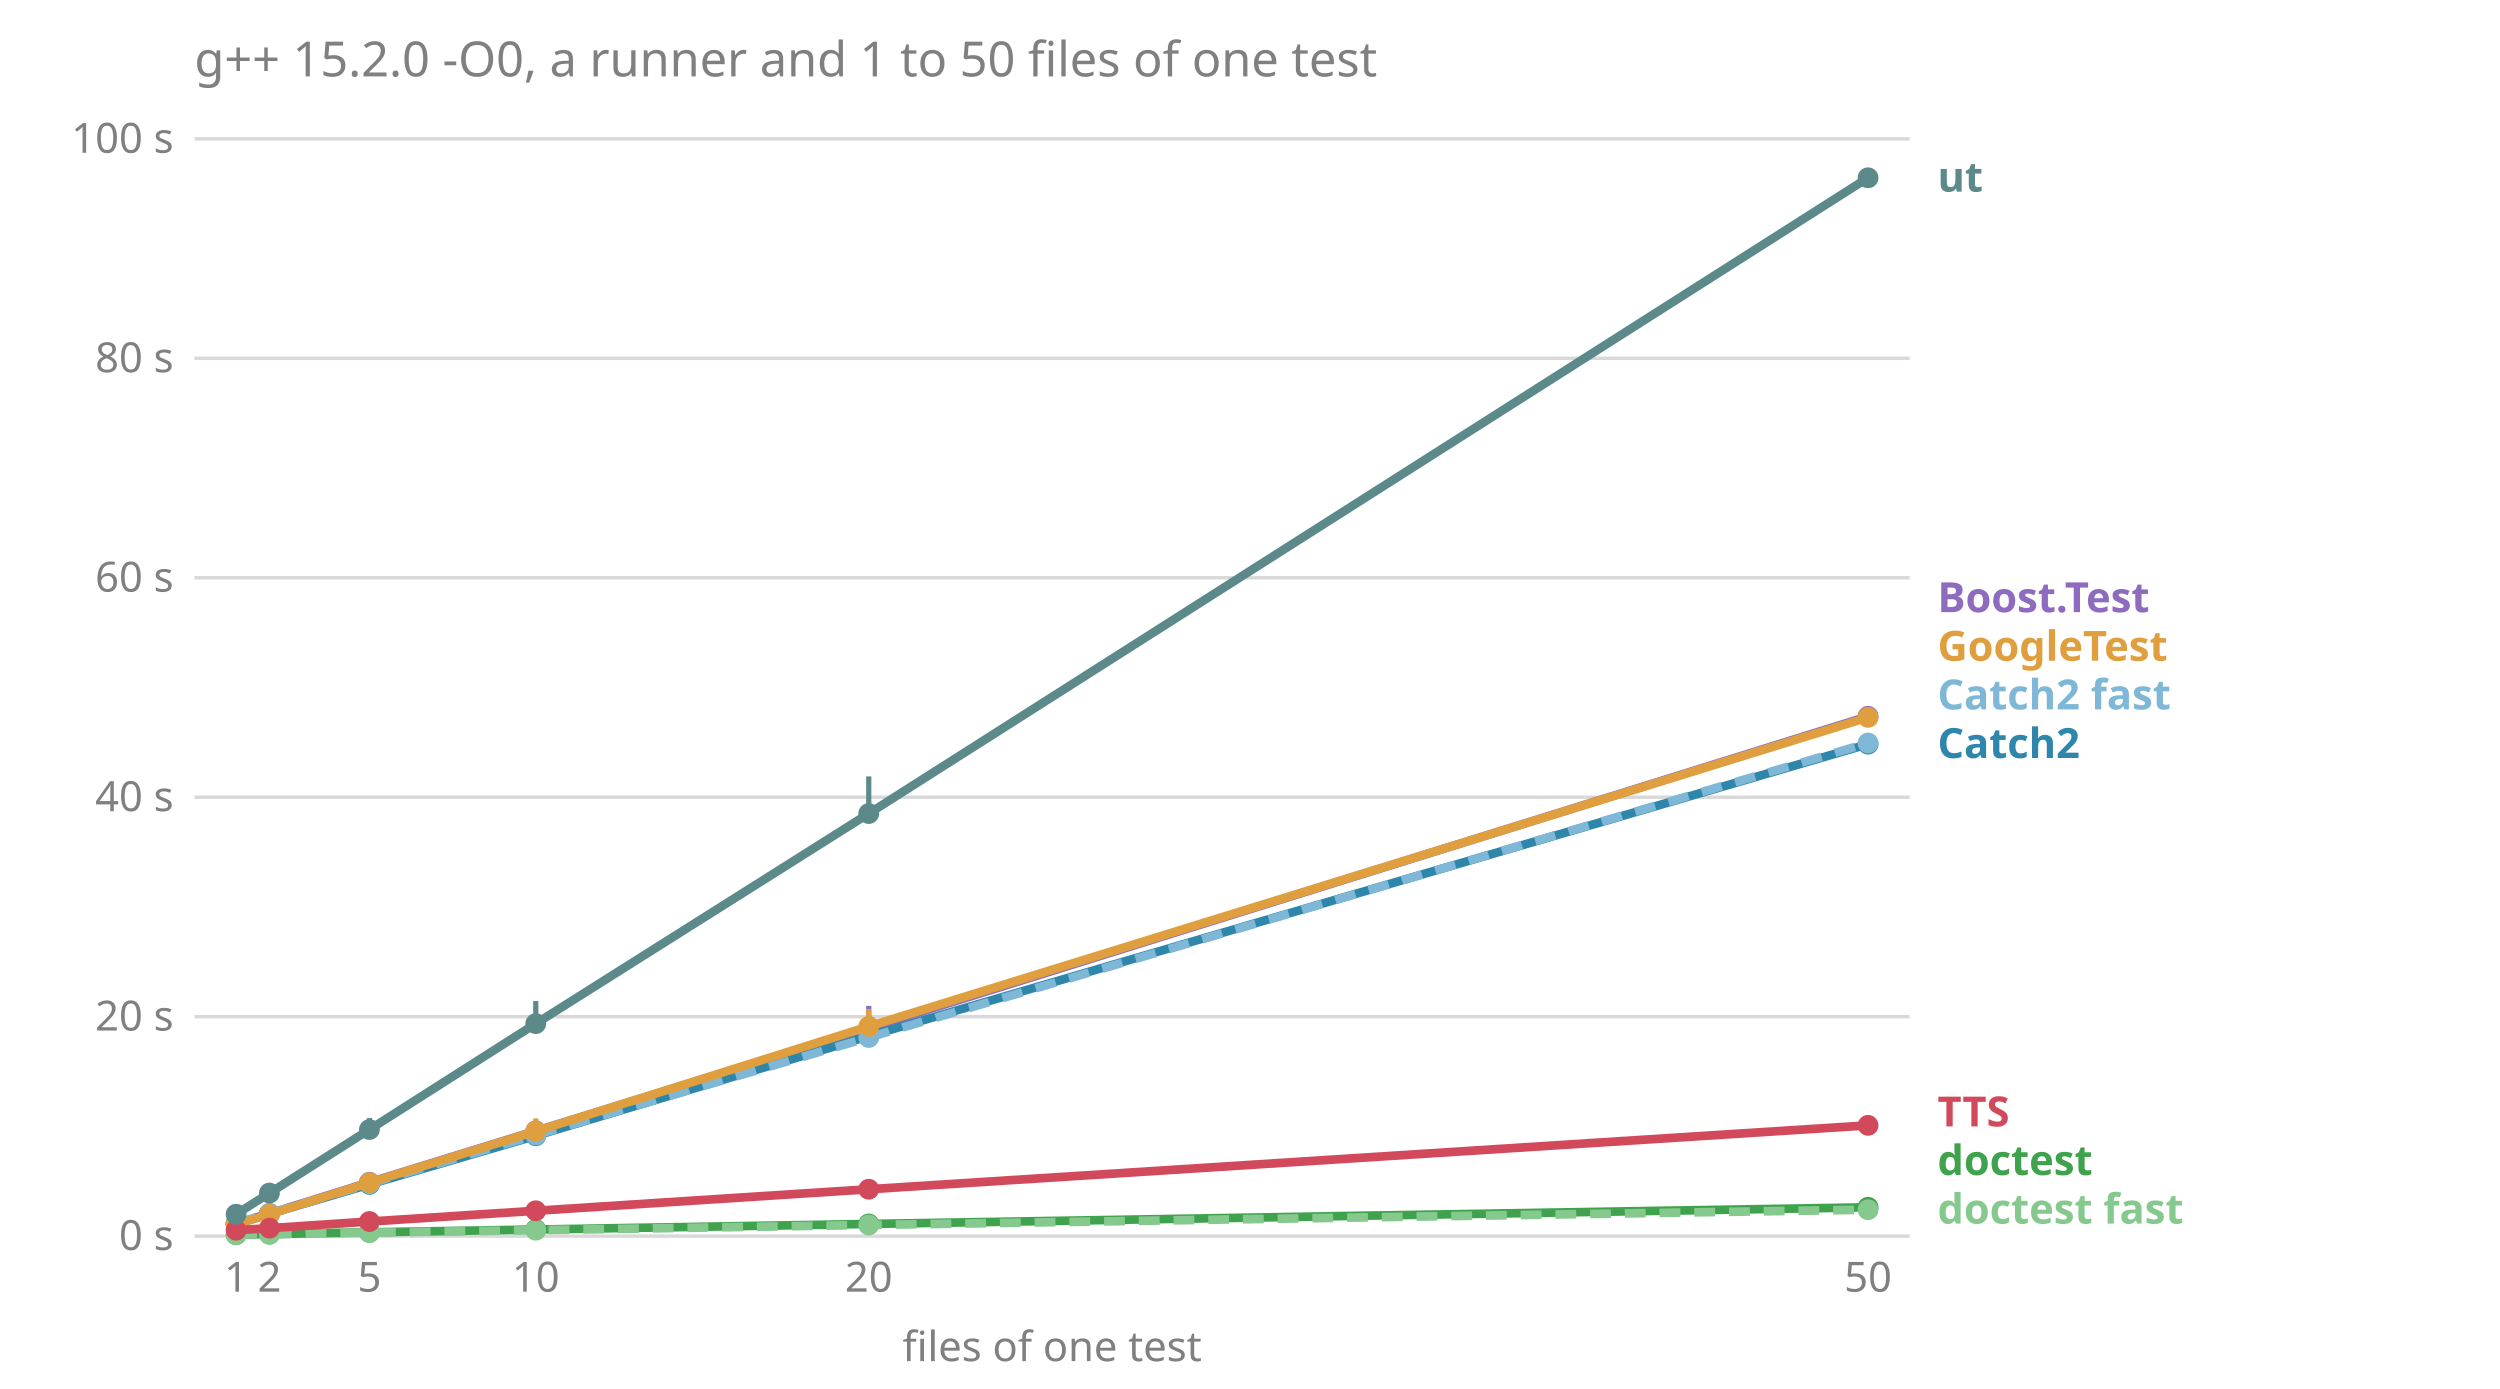
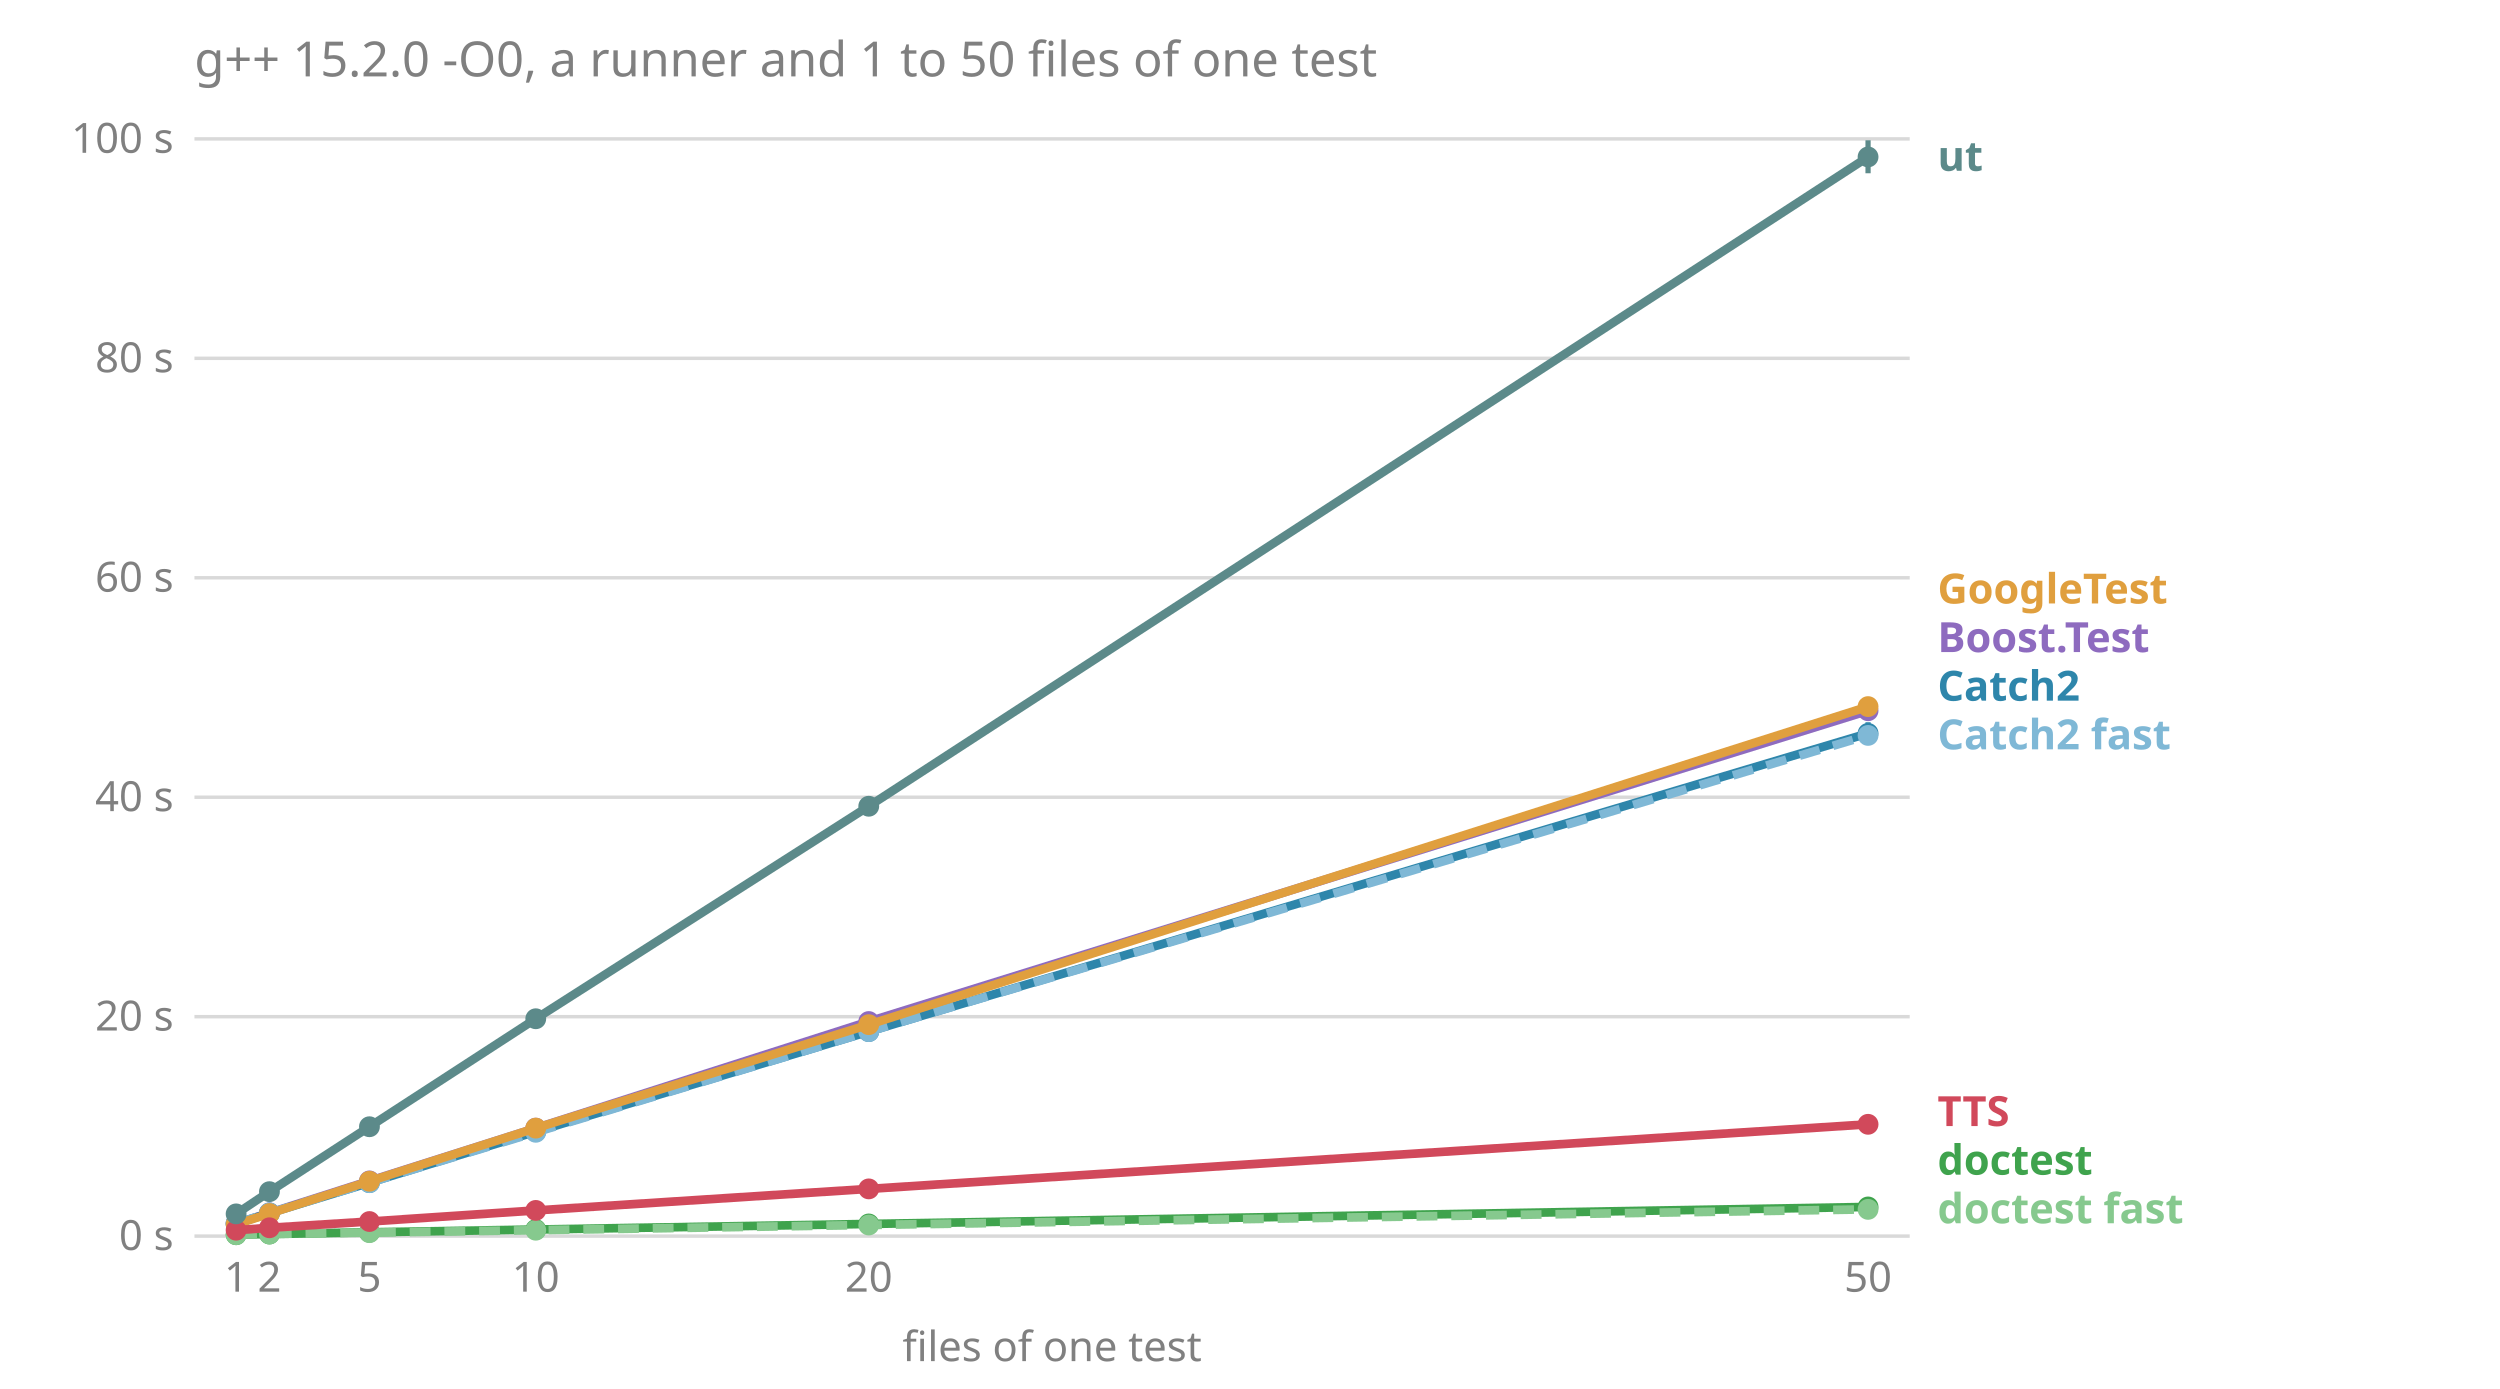
<svg xmlns="http://www.w3.org/2000/svg" viewBox="0 0 720 400" font-family="sans-serif" font-size="12">
  <text x="56.0" y="22.0" fill="#808080" font-size="14">g++ 15.2.0 -O0, a runner and 1 to 50 files of one test</text>
  <line x1="56.0" x2="550.0" y1="356.0" y2="356.0" stroke="#808080" stroke-opacity="0.3" />
  <text x="50.0" y="360.0" fill="#808080" text-anchor="end">0 s</text>
  <line x1="56.0" x2="550.0" y1="292.8" y2="292.8" stroke="#808080" stroke-opacity="0.3" />
  <text x="50.0" y="296.8" fill="#808080" text-anchor="end">20 s</text>
  <line x1="56.0" x2="550.0" y1="229.6" y2="229.6" stroke="#808080" stroke-opacity="0.3" />
  <text x="50.0" y="233.6" fill="#808080" text-anchor="end">40 s</text>
  <line x1="56.0" x2="550.0" y1="166.4" y2="166.4" stroke="#808080" stroke-opacity="0.3" />
  <text x="50.0" y="170.4" fill="#808080" text-anchor="end">60 s</text>
  <line x1="56.0" x2="550.0" y1="103.2" y2="103.2" stroke="#808080" stroke-opacity="0.3" />
  <text x="50.0" y="107.2" fill="#808080" text-anchor="end">80 s</text>
  <line x1="56.0" x2="550.0" y1="40.0" y2="40.0" stroke="#808080" stroke-opacity="0.3" />
  <text x="50.0" y="44.0" fill="#808080" text-anchor="end">100 s</text>
  <text x="68.0" y="372.0" fill="#808080" text-anchor="middle">1</text>
  <text x="77.6" y="372.0" fill="#808080" text-anchor="middle">2</text>
  <text x="106.4" y="372.0" fill="#808080" text-anchor="middle">5</text>
  <text x="154.3" y="372.0" fill="#808080" text-anchor="middle">10</text>
  <text x="250.2" y="372.0" fill="#808080" text-anchor="middle">20</text>
  <text x="538.0" y="372.0" fill="#808080" text-anchor="middle">50</text>
  <text x="303.0" y="392.0" fill="#808080" text-anchor="middle">files of one test</text>
-   <text x="558.0" y="352.4" fill="#86c98e" font-weight="bold">doctest fast</text>
-   <text x="558.0" y="338.4" fill="#3fa34d" font-weight="bold">doctest</text>
-   <text x="558.0" y="324.4" fill="#d1495b" font-weight="bold">TTS</text>
-   <text x="558.0" y="218.3" fill="#2e86ab" font-weight="bold">Catch2</text>
-   <text x="558.0" y="204.3" fill="#7fb8d6" font-weight="bold">Catch2 fast</text>
-   <text x="558.0" y="190.3" fill="#e09f3e" font-weight="bold">GoogleTest</text>
-   <text x="558.0" y="176.3" fill="#8e6bbf" font-weight="bold">Boost.Test</text>
-   <text x="558.0" y="55.2" fill="#5c8a8a" font-weight="bold">ut</text>
-   <polyline points="68.0,352.4 77.6,349.5 106.4,340.5 154.3,325.7 250.2,296.1 538.0,206.3" fill="none" stroke="#8e6bbf" stroke-width="2.5" />
-   <line x1="68.0" x2="68.0" y1="352.5" y2="351.9" stroke="#8e6bbf" stroke-width="1.5" />
+   <text x="558.0" y="352.3" fill="#86c98e" font-weight="bold">doctest fast</text>
+   <text x="558.0" y="338.3" fill="#3fa34d" font-weight="bold">doctest</text>
+   <text x="558.0" y="324.3" fill="#d1495b" font-weight="bold">TTS</text>
+   <text x="558.0" y="215.8" fill="#7fb8d6" font-weight="bold">Catch2 fast</text>
+   <text x="558.0" y="201.8" fill="#2e86ab" font-weight="bold">Catch2</text>
+   <text x="558.0" y="187.8" fill="#8e6bbf" font-weight="bold">Boost.Test</text>
+   <text x="558.0" y="173.8" fill="#e09f3e" font-weight="bold">GoogleTest</text>
+   <text x="558.0" y="49.2" fill="#5c8a8a" font-weight="bold">ut</text>
+   <polyline points="68.0,352.4 77.6,349.3 106.4,340.1 154.3,324.9 250.2,294.2 538.0,204.7" fill="none" stroke="#8e6bbf" stroke-width="2.5" />
+   <line x1="68.0" x2="68.0" y1="352.4" y2="352.4" stroke="#8e6bbf" stroke-width="1.5" />
  <circle cx="68.0" cy="352.4" r="3" fill="#8e6bbf" />
-   <line x1="77.6" x2="77.6" y1="349.5" y2="349.0" stroke="#8e6bbf" stroke-width="1.5" />
-   <circle cx="77.6" cy="349.5" r="3" fill="#8e6bbf" />
-   <line x1="106.4" x2="106.4" y1="340.6" y2="338.8" stroke="#8e6bbf" stroke-width="1.5" />
-   <circle cx="106.4" cy="340.5" r="3" fill="#8e6bbf" />
-   <line x1="154.3" x2="154.3" y1="325.8" y2="322.6" stroke="#8e6bbf" stroke-width="1.5" />
-   <circle cx="154.3" cy="325.7" r="3" fill="#8e6bbf" />
-   <line x1="250.2" x2="250.2" y1="296.2" y2="289.7" stroke="#8e6bbf" stroke-width="1.5" />
-   <circle cx="250.2" cy="296.1" r="3" fill="#8e6bbf" />
-   <line x1="538.0" x2="538.0" y1="207.4" y2="206.1" stroke="#8e6bbf" stroke-width="1.5" />
-   <circle cx="538.0" cy="206.3" r="3" fill="#8e6bbf" />
-   <polyline points="68.0,352.4 77.6,349.6 106.4,341.1 154.3,327.1 250.2,298.4 538.0,214.3" fill="none" stroke="#2e86ab" stroke-width="2.5" />
-   <line x1="68.0" x2="68.0" y1="352.4" y2="351.8" stroke="#2e86ab" stroke-width="1.5" />
+   <line x1="77.6" x2="77.6" y1="349.4" y2="349.3" stroke="#8e6bbf" stroke-width="1.5" />
+   <circle cx="77.6" cy="349.3" r="3" fill="#8e6bbf" />
+   <line x1="106.4" x2="106.4" y1="340.3" y2="340.1" stroke="#8e6bbf" stroke-width="1.5" />
+   <circle cx="106.4" cy="340.1" r="3" fill="#8e6bbf" />
+   <line x1="154.3" x2="154.3" y1="325.1" y2="324.8" stroke="#8e6bbf" stroke-width="1.5" />
+   <circle cx="154.3" cy="324.9" r="3" fill="#8e6bbf" />
+   <line x1="250.2" x2="250.2" y1="295.2" y2="293.7" stroke="#8e6bbf" stroke-width="1.5" />
+   <circle cx="250.2" cy="294.2" r="3" fill="#8e6bbf" />
+   <line x1="538.0" x2="538.0" y1="205.6" y2="204.6" stroke="#8e6bbf" stroke-width="1.5" />
+   <circle cx="538.0" cy="204.7" r="3" fill="#8e6bbf" />
+   <polyline points="68.0,352.4 77.6,349.4 106.4,340.6 154.3,325.9 250.2,297.1 538.0,211.2" fill="none" stroke="#2e86ab" stroke-width="2.5" />
+   <line x1="68.0" x2="68.0" y1="352.4" y2="352.3" stroke="#2e86ab" stroke-width="1.5" />
  <circle cx="68.0" cy="352.4" r="3" fill="#2e86ab" />
-   <line x1="77.6" x2="77.6" y1="349.6" y2="348.8" stroke="#2e86ab" stroke-width="1.5" />
-   <circle cx="77.6" cy="349.6" r="3" fill="#2e86ab" />
-   <line x1="106.4" x2="106.4" y1="341.1" y2="339.2" stroke="#2e86ab" stroke-width="1.5" />
-   <circle cx="106.4" cy="341.1" r="3" fill="#2e86ab" />
-   <line x1="154.3" x2="154.3" y1="327.2" y2="323.2" stroke="#2e86ab" stroke-width="1.5" />
-   <circle cx="154.3" cy="327.1" r="3" fill="#2e86ab" />
-   <line x1="250.2" x2="250.2" y1="298.5" y2="292.6" stroke="#2e86ab" stroke-width="1.5" />
-   <circle cx="250.2" cy="298.4" r="3" fill="#2e86ab" />
-   <line x1="538.0" x2="538.0" y1="214.5" y2="214.1" stroke="#2e86ab" stroke-width="1.5" />
-   <circle cx="538.0" cy="214.3" r="3" fill="#2e86ab" />
-   <polyline points="68.0,352.3 77.6,349.5 106.4,340.9 154.3,326.9 250.2,298.8 538.0,214.0" fill="none" stroke="#7fb8d6" stroke-width="2.5" stroke-dasharray="6 4" />
-   <line x1="68.0" x2="68.0" y1="352.4" y2="351.9" stroke="#7fb8d6" stroke-width="1.5" />
+   <line x1="77.6" x2="77.6" y1="349.5" y2="349.3" stroke="#2e86ab" stroke-width="1.5" />
+   <circle cx="77.6" cy="349.4" r="3" fill="#2e86ab" />
+   <line x1="106.4" x2="106.4" y1="340.8" y2="340.6" stroke="#2e86ab" stroke-width="1.5" />
+   <circle cx="106.4" cy="340.6" r="3" fill="#2e86ab" />
+   <line x1="154.3" x2="154.3" y1="326.5" y2="325.6" stroke="#2e86ab" stroke-width="1.5" />
+   <circle cx="154.3" cy="325.9" r="3" fill="#2e86ab" />
+   <line x1="250.2" x2="250.2" y1="297.6" y2="296.1" stroke="#2e86ab" stroke-width="1.5" />
+   <circle cx="250.2" cy="297.1" r="3" fill="#2e86ab" />
+   <line x1="538.0" x2="538.0" y1="211.7" y2="208.0" stroke="#2e86ab" stroke-width="1.5" />
+   <circle cx="538.0" cy="211.2" r="3" fill="#2e86ab" />
+   <polyline points="68.0,352.3 77.6,349.3 106.4,340.6 154.3,326.1 250.2,297.1 538.0,211.8" fill="none" stroke="#7fb8d6" stroke-width="2.5" stroke-dasharray="6 4" />
+   <line x1="68.0" x2="68.0" y1="352.3" y2="352.3" stroke="#7fb8d6" stroke-width="1.5" />
  <circle cx="68.0" cy="352.3" r="3" fill="#7fb8d6" />
-   <line x1="77.6" x2="77.6" y1="349.6" y2="348.7" stroke="#7fb8d6" stroke-width="1.5" />
-   <circle cx="77.6" cy="349.5" r="3" fill="#7fb8d6" />
-   <line x1="106.4" x2="106.4" y1="341.1" y2="339.1" stroke="#7fb8d6" stroke-width="1.5" />
-   <circle cx="106.4" cy="340.9" r="3" fill="#7fb8d6" />
-   <line x1="154.3" x2="154.3" y1="327.0" y2="323.5" stroke="#7fb8d6" stroke-width="1.5" />
-   <circle cx="154.3" cy="326.9" r="3" fill="#7fb8d6" />
-   <line x1="250.2" x2="250.2" y1="299.0" y2="292.8" stroke="#7fb8d6" stroke-width="1.5" />
-   <circle cx="250.2" cy="298.8" r="3" fill="#7fb8d6" />
-   <line x1="538.0" x2="538.0" y1="214.0" y2="213.6" stroke="#7fb8d6" stroke-width="1.5" />
-   <circle cx="538.0" cy="214.0" r="3" fill="#7fb8d6" />
-   <polyline points="68.0,355.6 77.6,355.4 106.4,354.9 154.3,354.1 250.2,352.5 538.0,347.7" fill="none" stroke="#3fa34d" stroke-width="2.5" />
-   <line x1="68.0" x2="68.0" y1="355.6" y2="355.5" stroke="#3fa34d" stroke-width="1.5" />
+   <line x1="77.6" x2="77.6" y1="349.4" y2="349.2" stroke="#7fb8d6" stroke-width="1.5" />
+   <circle cx="77.6" cy="349.3" r="3" fill="#7fb8d6" />
+   <line x1="106.4" x2="106.4" y1="340.6" y2="340.6" stroke="#7fb8d6" stroke-width="1.5" />
+   <circle cx="106.4" cy="340.6" r="3" fill="#7fb8d6" />
+   <line x1="154.3" x2="154.3" y1="326.3" y2="326.1" stroke="#7fb8d6" stroke-width="1.5" />
+   <circle cx="154.3" cy="326.1" r="3" fill="#7fb8d6" />
+   <line x1="250.2" x2="250.2" y1="298.1" y2="294.9" stroke="#7fb8d6" stroke-width="1.5" />
+   <circle cx="250.2" cy="297.1" r="3" fill="#7fb8d6" />
+   <line x1="538.0" x2="538.0" y1="212.7" y2="209.5" stroke="#7fb8d6" stroke-width="1.5" />
+   <circle cx="538.0" cy="211.8" r="3" fill="#7fb8d6" />
+   <polyline points="68.0,355.6 77.6,355.4 106.4,354.9 154.3,354.1 250.2,352.5 538.0,347.6" fill="none" stroke="#3fa34d" stroke-width="2.5" />
+   <line x1="68.0" x2="68.0" y1="355.6" y2="355.6" stroke="#3fa34d" stroke-width="1.5" />
  <circle cx="68.0" cy="355.6" r="3" fill="#3fa34d" />
-   <line x1="77.6" x2="77.6" y1="355.4" y2="355.3" stroke="#3fa34d" stroke-width="1.5" />
+   <line x1="77.6" x2="77.6" y1="355.4" y2="355.4" stroke="#3fa34d" stroke-width="1.5" />
  <circle cx="77.6" cy="355.4" r="3" fill="#3fa34d" />
-   <line x1="106.4" x2="106.4" y1="354.9" y2="354.8" stroke="#3fa34d" stroke-width="1.5" />
+   <line x1="106.4" x2="106.4" y1="354.9" y2="354.9" stroke="#3fa34d" stroke-width="1.5" />
  <circle cx="106.4" cy="354.9" r="3" fill="#3fa34d" />
-   <line x1="154.3" x2="154.3" y1="354.1" y2="353.9" stroke="#3fa34d" stroke-width="1.5" />
+   <line x1="154.3" x2="154.3" y1="354.1" y2="354.1" stroke="#3fa34d" stroke-width="1.5" />
  <circle cx="154.3" cy="354.1" r="3" fill="#3fa34d" />
-   <line x1="250.2" x2="250.2" y1="352.5" y2="352.3" stroke="#3fa34d" stroke-width="1.5" />
+   <line x1="250.2" x2="250.2" y1="352.5" y2="352.4" stroke="#3fa34d" stroke-width="1.5" />
  <circle cx="250.2" cy="352.5" r="3" fill="#3fa34d" />
-   <line x1="538.0" x2="538.0" y1="347.7" y2="347.7" stroke="#3fa34d" stroke-width="1.5" />
-   <circle cx="538.0" cy="347.7" r="3" fill="#3fa34d" />
-   <polyline points="68.0,355.6 77.6,355.5 106.4,355.0 154.3,354.3 250.2,352.8 538.0,348.4" fill="none" stroke="#86c98e" stroke-width="2.5" stroke-dasharray="6 4" />
-   <line x1="68.0" x2="68.0" y1="355.6" y2="355.5" stroke="#86c98e" stroke-width="1.5" />
+   <line x1="538.0" x2="538.0" y1="347.6" y2="347.4" stroke="#3fa34d" stroke-width="1.5" />
+   <circle cx="538.0" cy="347.6" r="3" fill="#3fa34d" />
+   <polyline points="68.0,355.6 77.6,355.4 106.4,355.0 154.3,354.3 250.2,352.8 538.0,348.3" fill="none" stroke="#86c98e" stroke-width="2.5" stroke-dasharray="6 4" />
+   <line x1="68.0" x2="68.0" y1="355.6" y2="355.6" stroke="#86c98e" stroke-width="1.5" />
  <circle cx="68.0" cy="355.6" r="3" fill="#86c98e" />
-   <line x1="77.6" x2="77.6" y1="355.5" y2="355.4" stroke="#86c98e" stroke-width="1.5" />
-   <circle cx="77.6" cy="355.5" r="3" fill="#86c98e" />
-   <line x1="106.4" x2="106.4" y1="355.0" y2="354.9" stroke="#86c98e" stroke-width="1.5" />
+   <line x1="77.6" x2="77.6" y1="355.4" y2="355.4" stroke="#86c98e" stroke-width="1.5" />
+   <circle cx="77.6" cy="355.4" r="3" fill="#86c98e" />
+   <line x1="106.4" x2="106.4" y1="355.0" y2="355.0" stroke="#86c98e" stroke-width="1.5" />
  <circle cx="106.4" cy="355.0" r="3" fill="#86c98e" />
-   <line x1="154.3" x2="154.3" y1="354.3" y2="354.1" stroke="#86c98e" stroke-width="1.5" />
+   <line x1="154.3" x2="154.3" y1="354.3" y2="354.2" stroke="#86c98e" stroke-width="1.5" />
  <circle cx="154.3" cy="354.3" r="3" fill="#86c98e" />
-   <line x1="250.2" x2="250.2" y1="352.8" y2="352.6" stroke="#86c98e" stroke-width="1.5" />
+   <line x1="250.2" x2="250.2" y1="352.8" y2="352.7" stroke="#86c98e" stroke-width="1.5" />
  <circle cx="250.2" cy="352.8" r="3" fill="#86c98e" />
-   <line x1="538.0" x2="538.0" y1="348.4" y2="348.4" stroke="#86c98e" stroke-width="1.5" />
-   <circle cx="538.0" cy="348.4" r="3" fill="#86c98e" />
-   <polyline points="68.0,352.6 77.6,349.7 106.4,340.6 154.3,325.8 250.2,295.6 538.0,206.6" fill="none" stroke="#e09f3e" stroke-width="2.5" />
-   <line x1="68.0" x2="68.0" y1="352.6" y2="352.3" stroke="#e09f3e" stroke-width="1.5" />
+   <line x1="538.0" x2="538.0" y1="348.3" y2="348.3" stroke="#86c98e" stroke-width="1.5" />
+   <circle cx="538.0" cy="348.3" r="3" fill="#86c98e" />
+   <polyline points="68.0,352.6 77.6,349.5 106.4,340.2 154.3,324.9 250.2,295.1 538.0,203.5" fill="none" stroke="#e09f3e" stroke-width="2.5" />
+   <line x1="68.0" x2="68.0" y1="352.6" y2="352.6" stroke="#e09f3e" stroke-width="1.5" />
  <circle cx="68.0" cy="352.6" r="3" fill="#e09f3e" />
-   <line x1="77.6" x2="77.6" y1="349.7" y2="349.0" stroke="#e09f3e" stroke-width="1.5" />
-   <circle cx="77.6" cy="349.7" r="3" fill="#e09f3e" />
-   <line x1="106.4" x2="106.4" y1="340.8" y2="339.0" stroke="#e09f3e" stroke-width="1.5" />
-   <circle cx="106.4" cy="340.6" r="3" fill="#e09f3e" />
-   <line x1="154.3" x2="154.3" y1="325.9" y2="322.1" stroke="#e09f3e" stroke-width="1.5" />
-   <circle cx="154.3" cy="325.8" r="3" fill="#e09f3e" />
-   <line x1="250.2" x2="250.2" y1="295.7" y2="290.6" stroke="#e09f3e" stroke-width="1.5" />
-   <circle cx="250.2" cy="295.6" r="3" fill="#e09f3e" />
-   <line x1="538.0" x2="538.0" y1="206.8" y2="206.5" stroke="#e09f3e" stroke-width="1.5" />
-   <circle cx="538.0" cy="206.6" r="3" fill="#e09f3e" />
-   <polyline points="68.0,354.3 77.6,353.7 106.4,351.8 154.3,348.7 250.2,342.5 538.0,324.1" fill="none" stroke="#d1495b" stroke-width="2.5" />
-   <line x1="68.0" x2="68.0" y1="354.3" y2="354.2" stroke="#d1495b" stroke-width="1.5" />
+   <line x1="77.6" x2="77.6" y1="349.5" y2="349.4" stroke="#e09f3e" stroke-width="1.5" />
+   <circle cx="77.6" cy="349.5" r="3" fill="#e09f3e" />
+   <line x1="106.4" x2="106.4" y1="340.3" y2="340.2" stroke="#e09f3e" stroke-width="1.5" />
+   <circle cx="106.4" cy="340.2" r="3" fill="#e09f3e" />
+   <line x1="154.3" x2="154.3" y1="325.1" y2="324.5" stroke="#e09f3e" stroke-width="1.5" />
+   <circle cx="154.3" cy="324.9" r="3" fill="#e09f3e" />
+   <line x1="250.2" x2="250.2" y1="295.2" y2="294.2" stroke="#e09f3e" stroke-width="1.5" />
+   <circle cx="250.2" cy="295.1" r="3" fill="#e09f3e" />
+   <line x1="538.0" x2="538.0" y1="203.7" y2="202.2" stroke="#e09f3e" stroke-width="1.5" />
+   <circle cx="538.0" cy="203.5" r="3" fill="#e09f3e" />
+   <polyline points="68.0,354.3 77.6,353.6 106.4,351.8 154.3,348.6 250.2,342.4 538.0,323.8" fill="none" stroke="#d1495b" stroke-width="2.5" />
+   <line x1="68.0" x2="68.0" y1="354.3" y2="354.3" stroke="#d1495b" stroke-width="1.5" />
  <circle cx="68.0" cy="354.3" r="3" fill="#d1495b" />
-   <line x1="77.6" x2="77.6" y1="353.7" y2="353.5" stroke="#d1495b" stroke-width="1.5" />
-   <circle cx="77.6" cy="353.7" r="3" fill="#d1495b" />
-   <line x1="106.4" x2="106.4" y1="351.8" y2="351.4" stroke="#d1495b" stroke-width="1.5" />
+   <line x1="77.6" x2="77.6" y1="353.6" y2="353.6" stroke="#d1495b" stroke-width="1.5" />
+   <circle cx="77.6" cy="353.6" r="3" fill="#d1495b" />
+   <line x1="106.4" x2="106.4" y1="351.8" y2="351.7" stroke="#d1495b" stroke-width="1.5" />
  <circle cx="106.4" cy="351.8" r="3" fill="#d1495b" />
-   <line x1="154.3" x2="154.3" y1="348.7" y2="348.2" stroke="#d1495b" stroke-width="1.5" />
-   <circle cx="154.3" cy="348.7" r="3" fill="#d1495b" />
-   <line x1="250.2" x2="250.2" y1="342.6" y2="341.7" stroke="#d1495b" stroke-width="1.5" />
-   <circle cx="250.2" cy="342.5" r="3" fill="#d1495b" />
-   <line x1="538.0" x2="538.0" y1="324.2" y2="324.1" stroke="#d1495b" stroke-width="1.5" />
-   <circle cx="538.0" cy="324.1" r="3" fill="#d1495b" />
-   <polyline points="68.0,349.7 77.6,343.6 106.4,325.3 154.3,294.8 250.2,234.3 538.0,51.2" fill="none" stroke="#5c8a8a" stroke-width="2.5" />
-   <line x1="68.0" x2="68.0" y1="349.7" y2="349.0" stroke="#5c8a8a" stroke-width="1.5" />
-   <circle cx="68.0" cy="349.7" r="3" fill="#5c8a8a" />
-   <line x1="77.6" x2="77.6" y1="343.6" y2="342.2" stroke="#5c8a8a" stroke-width="1.5" />
-   <circle cx="77.6" cy="343.6" r="3" fill="#5c8a8a" />
-   <line x1="106.4" x2="106.4" y1="325.5" y2="322.0" stroke="#5c8a8a" stroke-width="1.5" />
-   <circle cx="106.4" cy="325.3" r="3" fill="#5c8a8a" />
-   <line x1="154.3" x2="154.3" y1="294.8" y2="288.3" stroke="#5c8a8a" stroke-width="1.5" />
-   <circle cx="154.3" cy="294.8" r="3" fill="#5c8a8a" />
-   <line x1="250.2" x2="250.2" y1="234.5" y2="223.6" stroke="#5c8a8a" stroke-width="1.5" />
-   <circle cx="250.2" cy="234.3" r="3" fill="#5c8a8a" />
-   <line x1="538.0" x2="538.0" y1="52.5" y2="51.0" stroke="#5c8a8a" stroke-width="1.5" />
-   <circle cx="538.0" cy="51.2" r="3" fill="#5c8a8a" />
+   <line x1="154.3" x2="154.3" y1="348.7" y2="348.6" stroke="#d1495b" stroke-width="1.5" />
+   <circle cx="154.3" cy="348.6" r="3" fill="#d1495b" />
+   <line x1="250.2" x2="250.2" y1="342.4" y2="342.4" stroke="#d1495b" stroke-width="1.5" />
+   <circle cx="250.2" cy="342.4" r="3" fill="#d1495b" />
+   <line x1="538.0" x2="538.0" y1="324.0" y2="323.6" stroke="#d1495b" stroke-width="1.5" />
+   <circle cx="538.0" cy="323.8" r="3" fill="#d1495b" />
+   <polyline points="68.0,349.6 77.6,343.2 106.4,324.5 154.3,293.4 250.2,232.2 538.0,45.2" fill="none" stroke="#5c8a8a" stroke-width="2.5" />
+   <line x1="68.0" x2="68.0" y1="349.6" y2="349.6" stroke="#5c8a8a" stroke-width="1.5" />
+   <circle cx="68.0" cy="349.6" r="3" fill="#5c8a8a" />
+   <line x1="77.6" x2="77.6" y1="343.4" y2="343.1" stroke="#5c8a8a" stroke-width="1.5" />
+   <circle cx="77.6" cy="343.2" r="3" fill="#5c8a8a" />
+   <line x1="106.4" x2="106.4" y1="325.1" y2="324.2" stroke="#5c8a8a" stroke-width="1.5" />
+   <circle cx="106.4" cy="324.5" r="3" fill="#5c8a8a" />
+   <line x1="154.3" x2="154.3" y1="293.4" y2="293.2" stroke="#5c8a8a" stroke-width="1.5" />
+   <circle cx="154.3" cy="293.4" r="3" fill="#5c8a8a" />
+   <line x1="250.2" x2="250.2" y1="232.4" y2="232.1" stroke="#5c8a8a" stroke-width="1.5" />
+   <circle cx="250.2" cy="232.2" r="3" fill="#5c8a8a" />
+   <line x1="538.0" x2="538.0" y1="49.9" y2="40.4" stroke="#5c8a8a" stroke-width="1.5" />
+   <circle cx="538.0" cy="45.2" r="3" fill="#5c8a8a" />
</svg>
